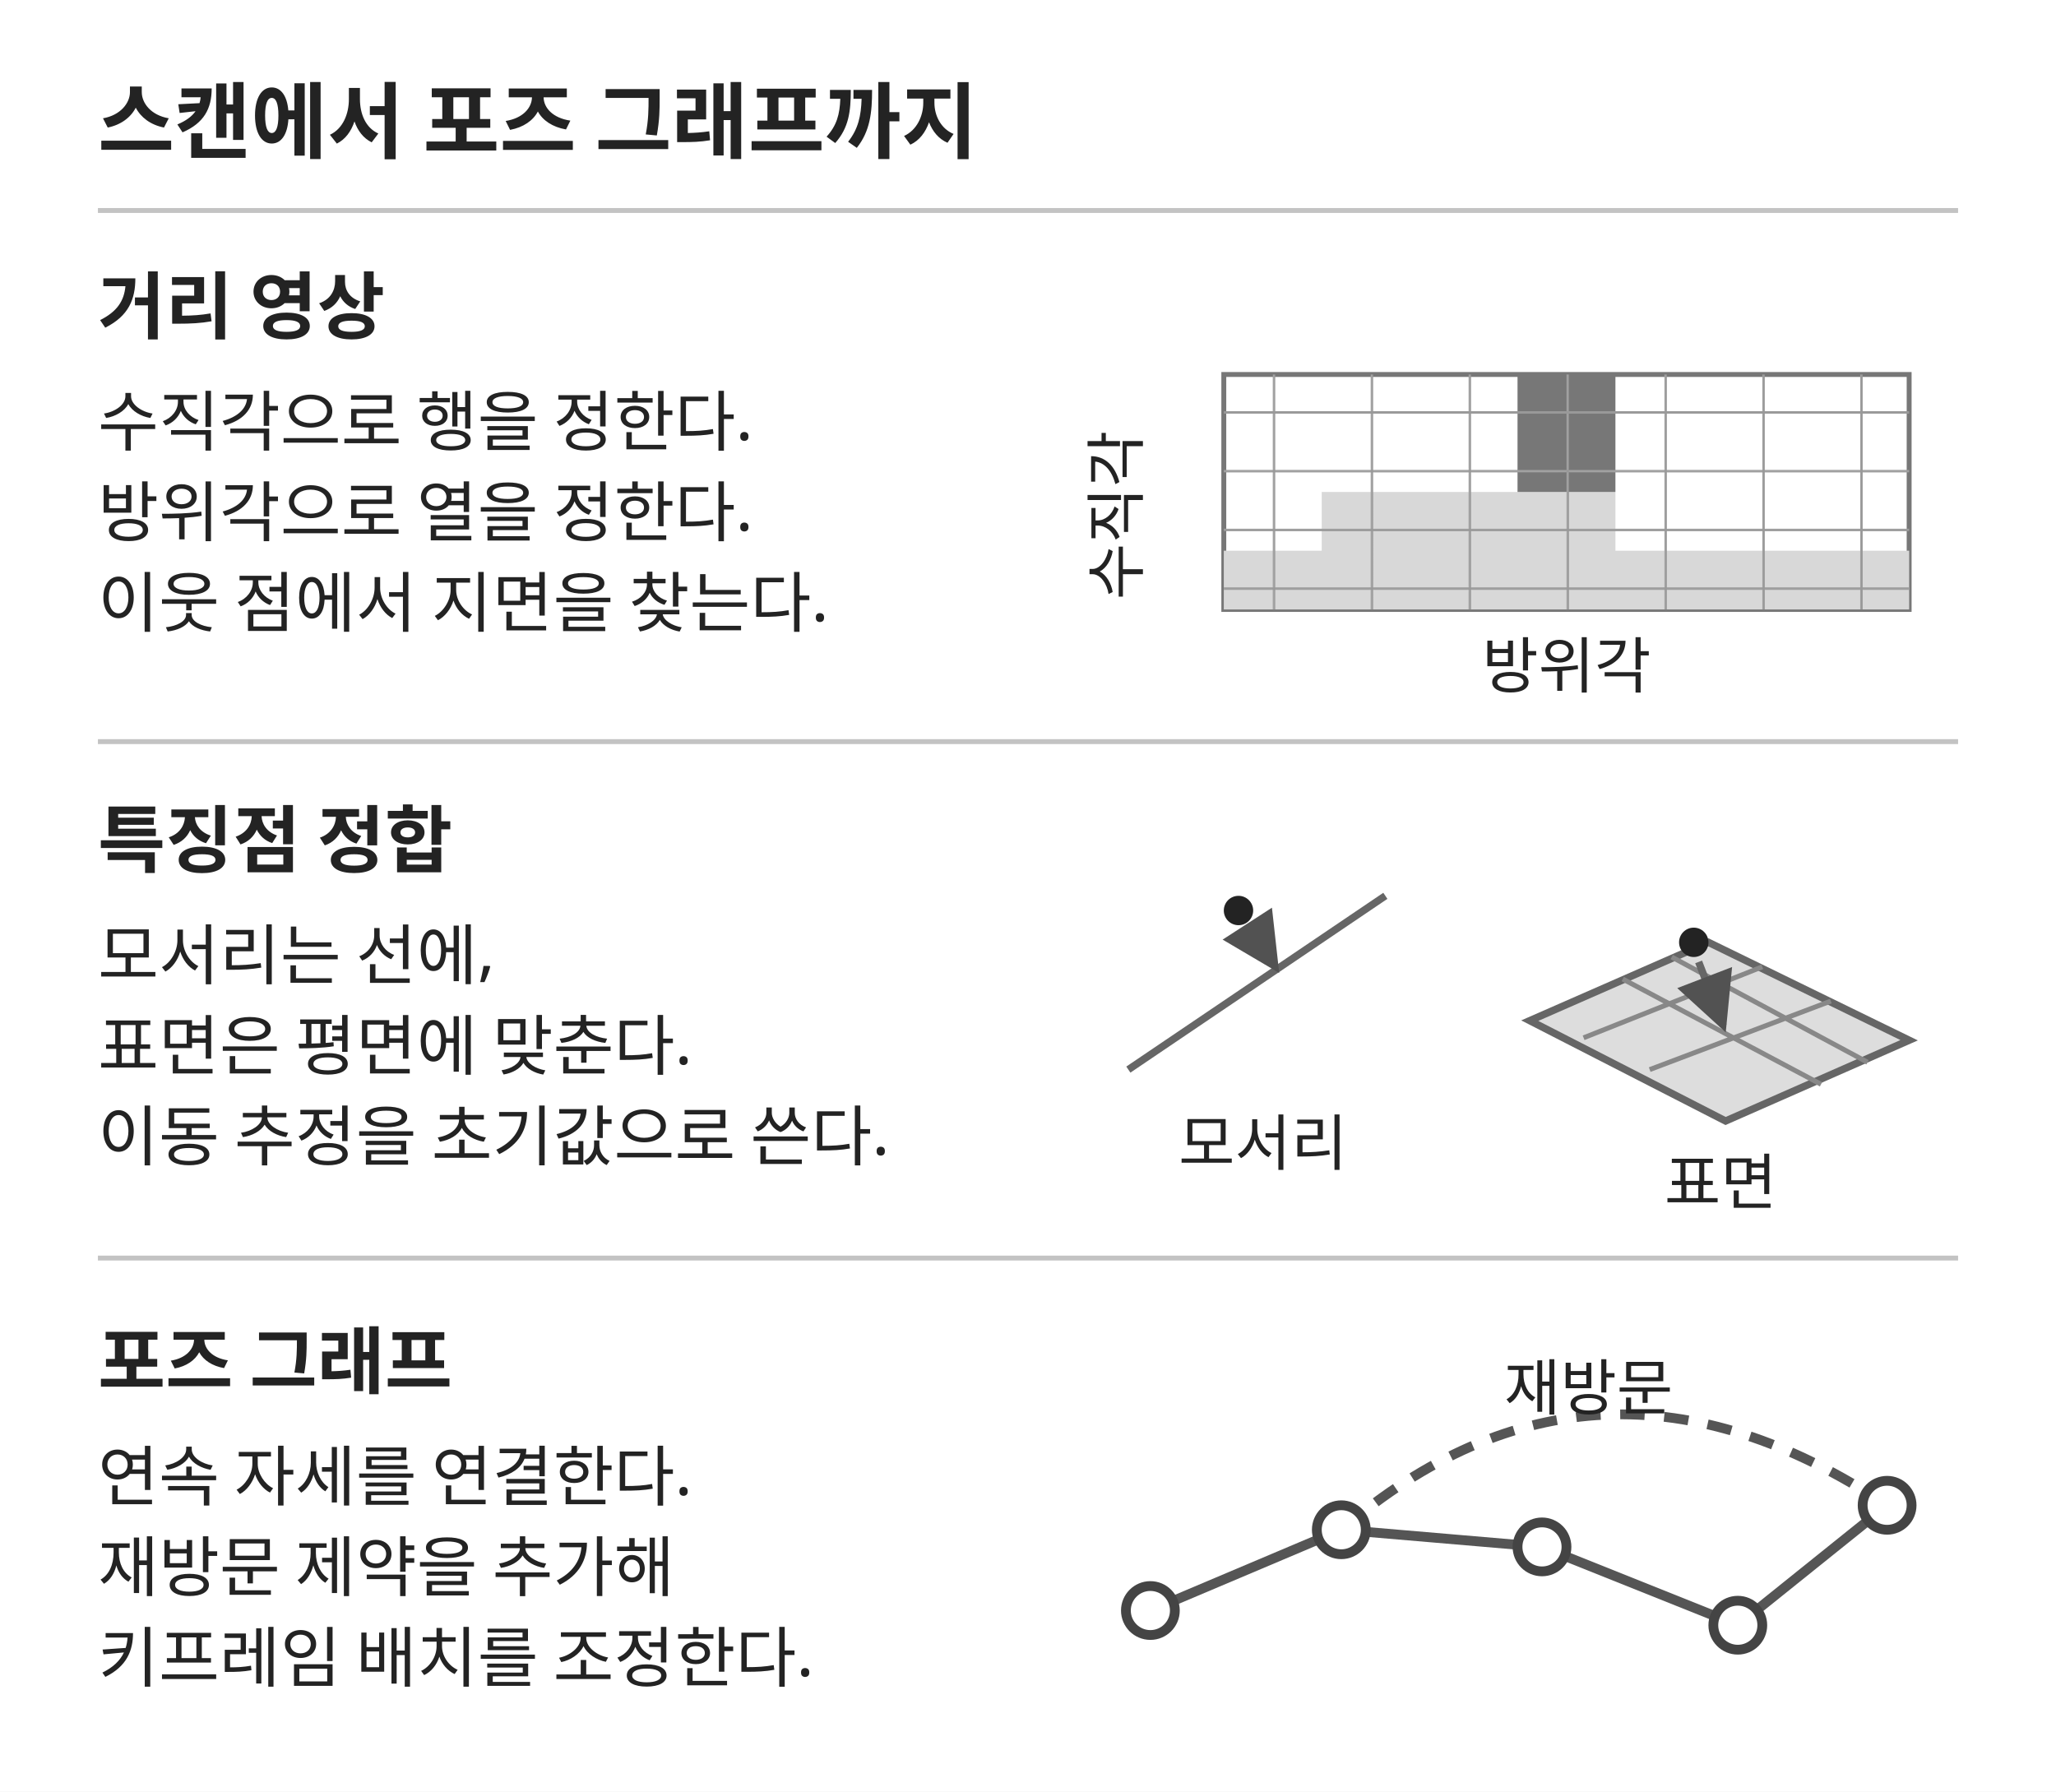
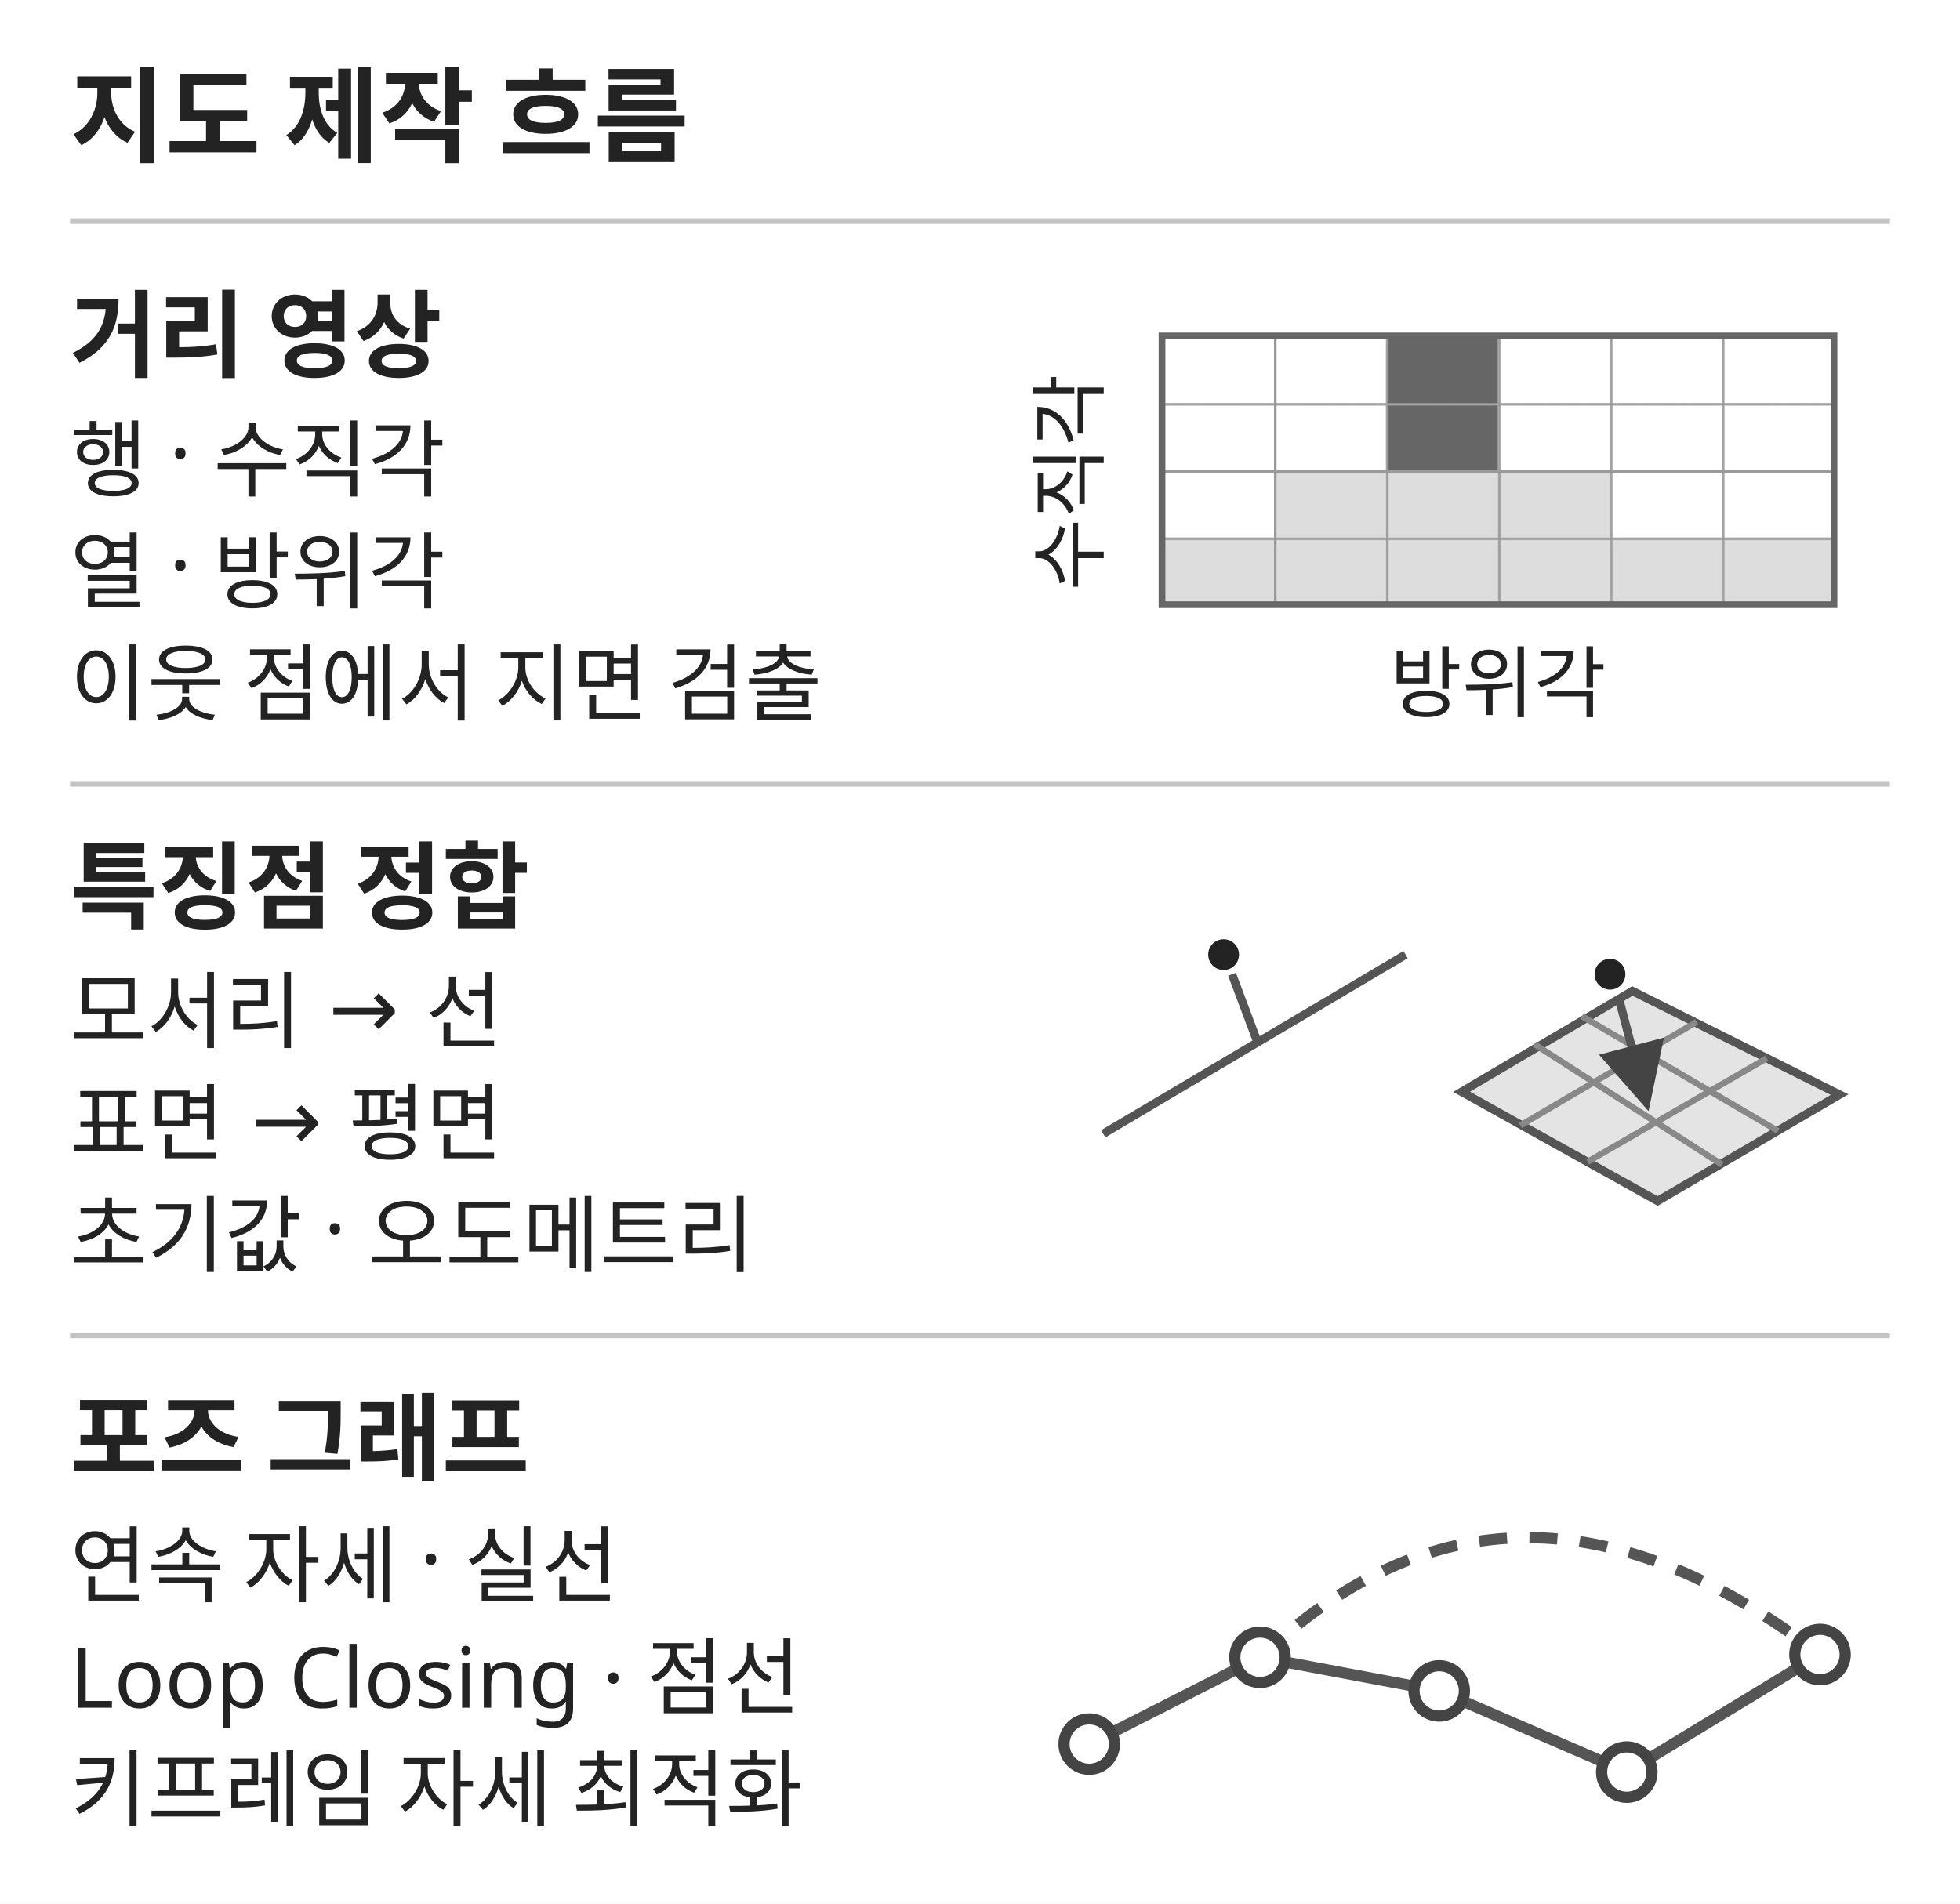
- <svg xmlns="http://www.w3.org/2000/svg" viewBox="0 0 840 732" role="img" aria-labelledby="title desc">
+ <svg xmlns="http://www.w3.org/2000/svg" viewBox="0 0 700 680" role="img" aria-labelledby="title desc">
  <defs>
    <marker id="arrow" markerWidth="9" markerHeight="9" refX="7" refY="4" orient="auto">
-       <path d="M0 0L8 4L0 8Z" fill="#525252" />
+       <path d="M0 0L8 4L0 8Z" fill="#444" />
    </marker>
    <pattern id="grid" width="40" height="24" patternUnits="userSpaceOnUse">
-       <path d="M40 0H0V24" fill="none" stroke="#999" stroke-width="2" />
+       <path d="M40 0H0V24" fill="none" stroke="#9a9a9a" stroke-width="1.8" />
    </pattern>
  </defs>
-   <rect width="840" height="732" fill="#fff" />
-   <g font-family="'Noto Sans KR','Malgun Gothic',sans-serif" fill="#232323">
-     <text x="40" y="62" font-size="34" font-weight="700">스캔에서 포즈 그래프까지</text>
-     <path d="M40 86H800M40 303H800M40 514H800" stroke="#c3c3c3" stroke-width="2" />
-     <g font-size="30" font-weight="700">
-       <text x="40" y="136">거리 영상</text>
-       <text x="40" y="354">특징점 정합</text>
-       <text x="40" y="567">포즈 그래프</text>
+   <rect width="700" height="680" fill="#fff" />
+   <g fill="#232323" font-family="system-ui, 'Apple SD Gothic Neo', 'Noto Sans KR', 'Malgun Gothic', sans-serif">
+     <text x="25" y="55" font-size="37" font-weight="700">지도 제작 흐름</text>
+     <path d="M25 79H675M25 280H675M25 477H675" stroke="#c4c4c4" stroke-width="2" />
+     <g font-size="34" font-weight="700">
+       <text x="25" y="132">거리 영상</text>
+       <text x="25" y="329">특징점 정합</text>
+       <text x="25" y="526">포즈 그래프</text>
    </g>
-     <g font-size="27">
-       <text x="40" y="182">수직각으로 행을 정한다.</text>
-       <text x="40" y="219">방위각으로 열을 정한다.</text>
-       <text x="40" y="256">이웃 점에서 지면을 찾는다.</text>
-       <text x="40" y="400">모서리는 선에,</text>
-       <text x="40" y="437">표면은 평면에 맞춘다.</text>
-       <text x="40" y="474">이동 추정을 초기값으로 쓴다.</text>
-       <text x="40" y="613">연속 자세를 연결한다.</text>
-       <text x="40" y="650">재방문 제약을 추가해</text>
-       <text x="40" y="687">키프레임 배치를 조정한다.</text>
+     <g font-size="30">
+       <text x="25" y="175">행 · 수직각</text>
+       <text x="25" y="215">열 · 방위각</text>
+       <text x="25" y="255">이웃 점에서 지면 검출</text>
+       <text x="25" y="372">모서리 → 선</text>
+       <text x="25" y="412">표면 → 평면</text>
+       <text x="25" y="452">초기값 · 오도메트리</text>
+       <text x="25" y="570">연속 자세 · 실선</text>
+       <text x="25" y="610">Loop Closing · 점선</text>
+       <text x="25" y="650">키프레임 자세 최적화</text>
    </g>
-     <rect x="500" y="153" width="280" height="96" fill="#fff" stroke="#777" stroke-width="2" />
-     <path d="M500 225h40v-24h120v24h120v24H500Z" fill="#d8d8d8" />
-     <path d="M620 153h40v48h-40Z" fill="#777" />
-     <rect x="500" y="153" width="280" height="96" fill="url(#grid)" />
-     <text x="640" y="281" text-anchor="middle" font-size="25">방위각</text>
-     <text transform="translate(465 245) rotate(-90)" font-size="25">수직각</text>
-     <g stroke="#666" stroke-width="3" fill="none">
-       <path d="M461 437L566 366" />
-       <path d="M625 417L698 385L780 425L705 458Z" fill="#ddd" />
-       <path d="M647 424L720 395M674 437L748 409M663 400L744 443M683 391L763 434" stroke="#888" stroke-width="2" />
-       <path d="M510 378L521 395" marker-end="url(#arrow)" />
-       <path d="M694 393L704 419" marker-end="url(#arrow)" />
+     <rect x="415" y="120" width="240" height="96" fill="#fff" />
+     <path d="M415 192h40v-24h120v24h80v24H415Z" fill="#ddd" />
+     <path d="M495 120h40v48h-40Z" fill="#666" />
+     <g transform="translate(415 120)">
+       <rect width="240" height="96" fill="url(#grid)" stroke="#666" stroke-width="2.4" />
+     </g>
+     <g font-size="28">
+       <text x="535" y="254" text-anchor="middle">방위각</text>
+       <text transform="translate(392 211) rotate(-90)">수직각</text>
+     </g>
+     <g fill="none" stroke="#555" stroke-width="3">
+       <path d="M394 405L502 341" />
+       <path d="M522 390L583 354L657 391L592 429Z" fill="#e4e4e4" />
+       <path d="M543 402L606 365M567 415L631 378M548 373L615 416M565 363L635 404" stroke="#888" stroke-width="2.2" />
+       <path d="M440 348L449 372M578 356L588 394" marker-end="url(#arrow)" />
    </g>
    <g fill="#232323">
-       <circle cx="506" cy="372" r="6" />
-       <circle cx="692" cy="385" r="6" />
-       <text x="516" y="476" text-anchor="middle" font-size="25">모서리</text>
-       <text x="703" y="492" text-anchor="middle" font-size="25">표면</text>
+       <circle cx="437" cy="341" r="5.5" />
+       <circle cx="575" cy="348" r="5.5" />
    </g>
    <g fill="none" stroke="#555" stroke-width="4">
-       <path d="M470 658L548 625L630 632L710 664L771 615" />
-       <path d="M548 625Q652 536 771 615" stroke-dasharray="10 8" />
+       <path d="M389 623L450 592L514 604L581 633L650 591" />
+       <path d="M450 592Q540 507 650 591" stroke-dasharray="10 8" />
    </g>
    <g fill="#fff" stroke="#444" stroke-width="4">
-       <circle cx="470" cy="658" r="10" />
-       <circle cx="548" cy="625" r="10" />
-       <circle cx="630" cy="632" r="10" />
-       <circle cx="710" cy="664" r="10" />
-       <circle cx="771" cy="615" r="10" />
+       <circle cx="389" cy="623" r="9" />
+       <circle cx="450" cy="592" r="9" />
+       <circle cx="514" cy="604" r="9" />
+       <circle cx="581" cy="633" r="9" />
+       <circle cx="650" cy="591" r="9" />
    </g>
-     <text x="649" y="576" text-anchor="middle" font-size="25">재방문</text>
  </g>
</svg>
